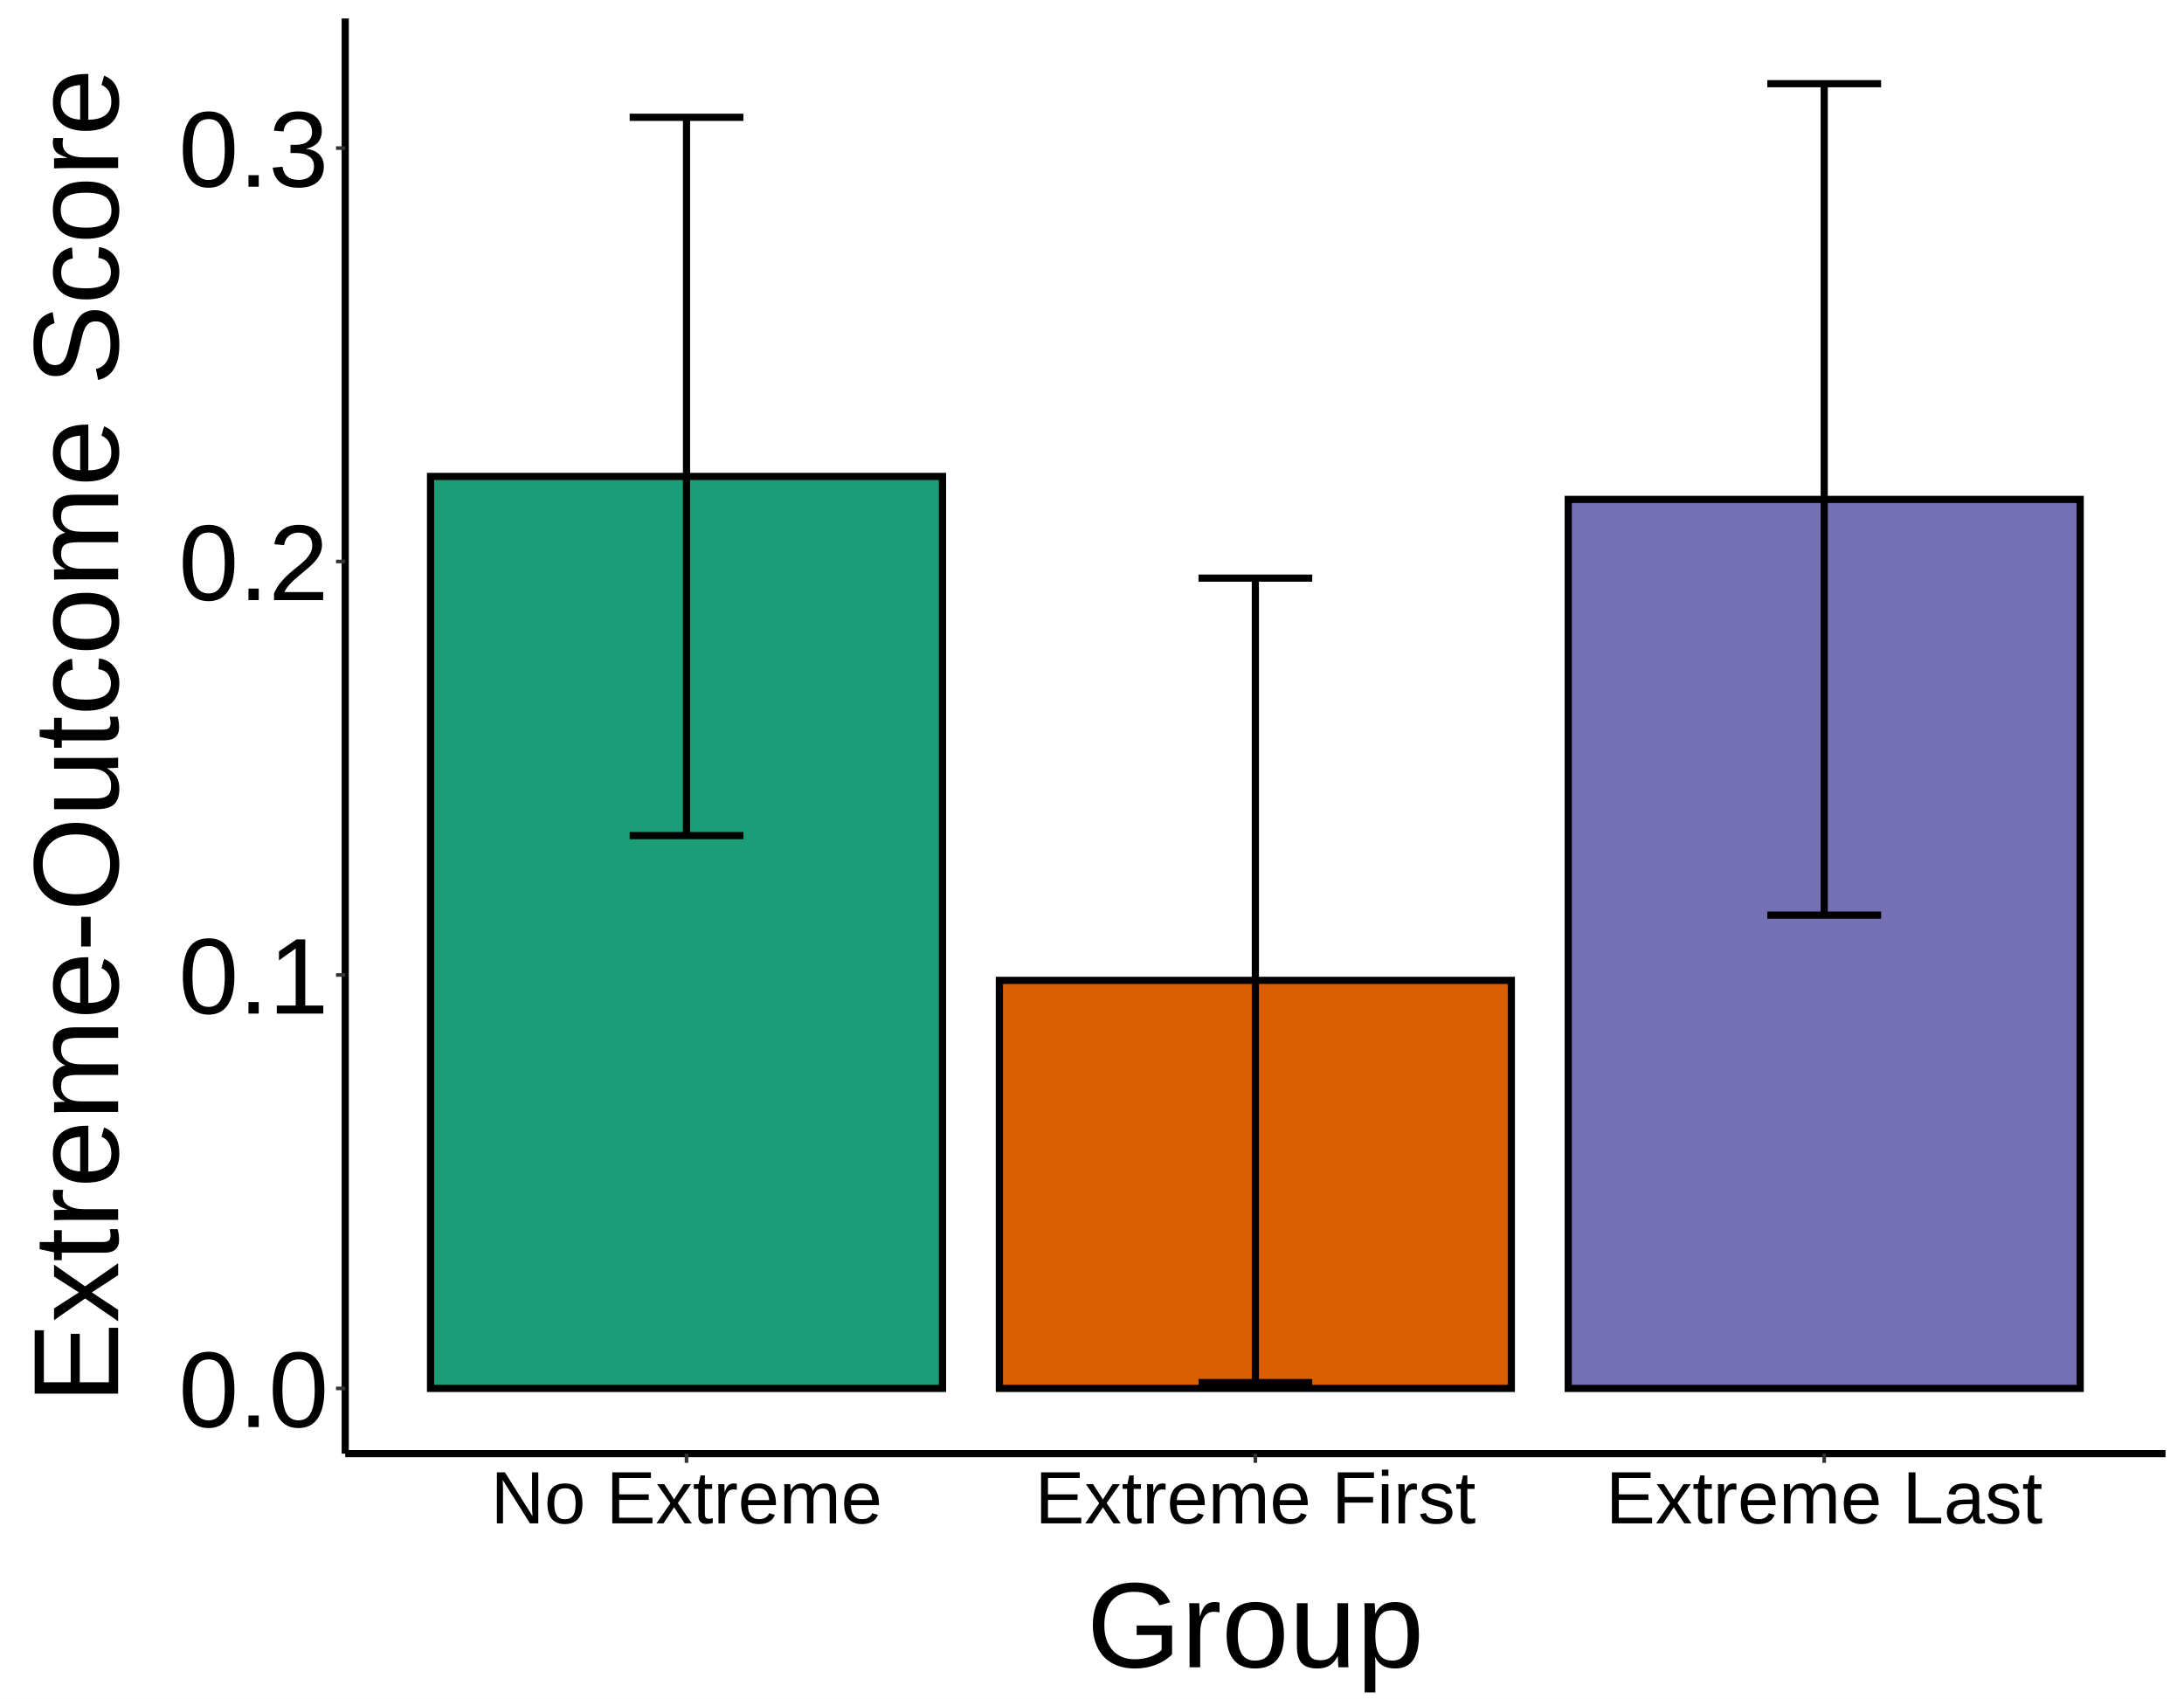
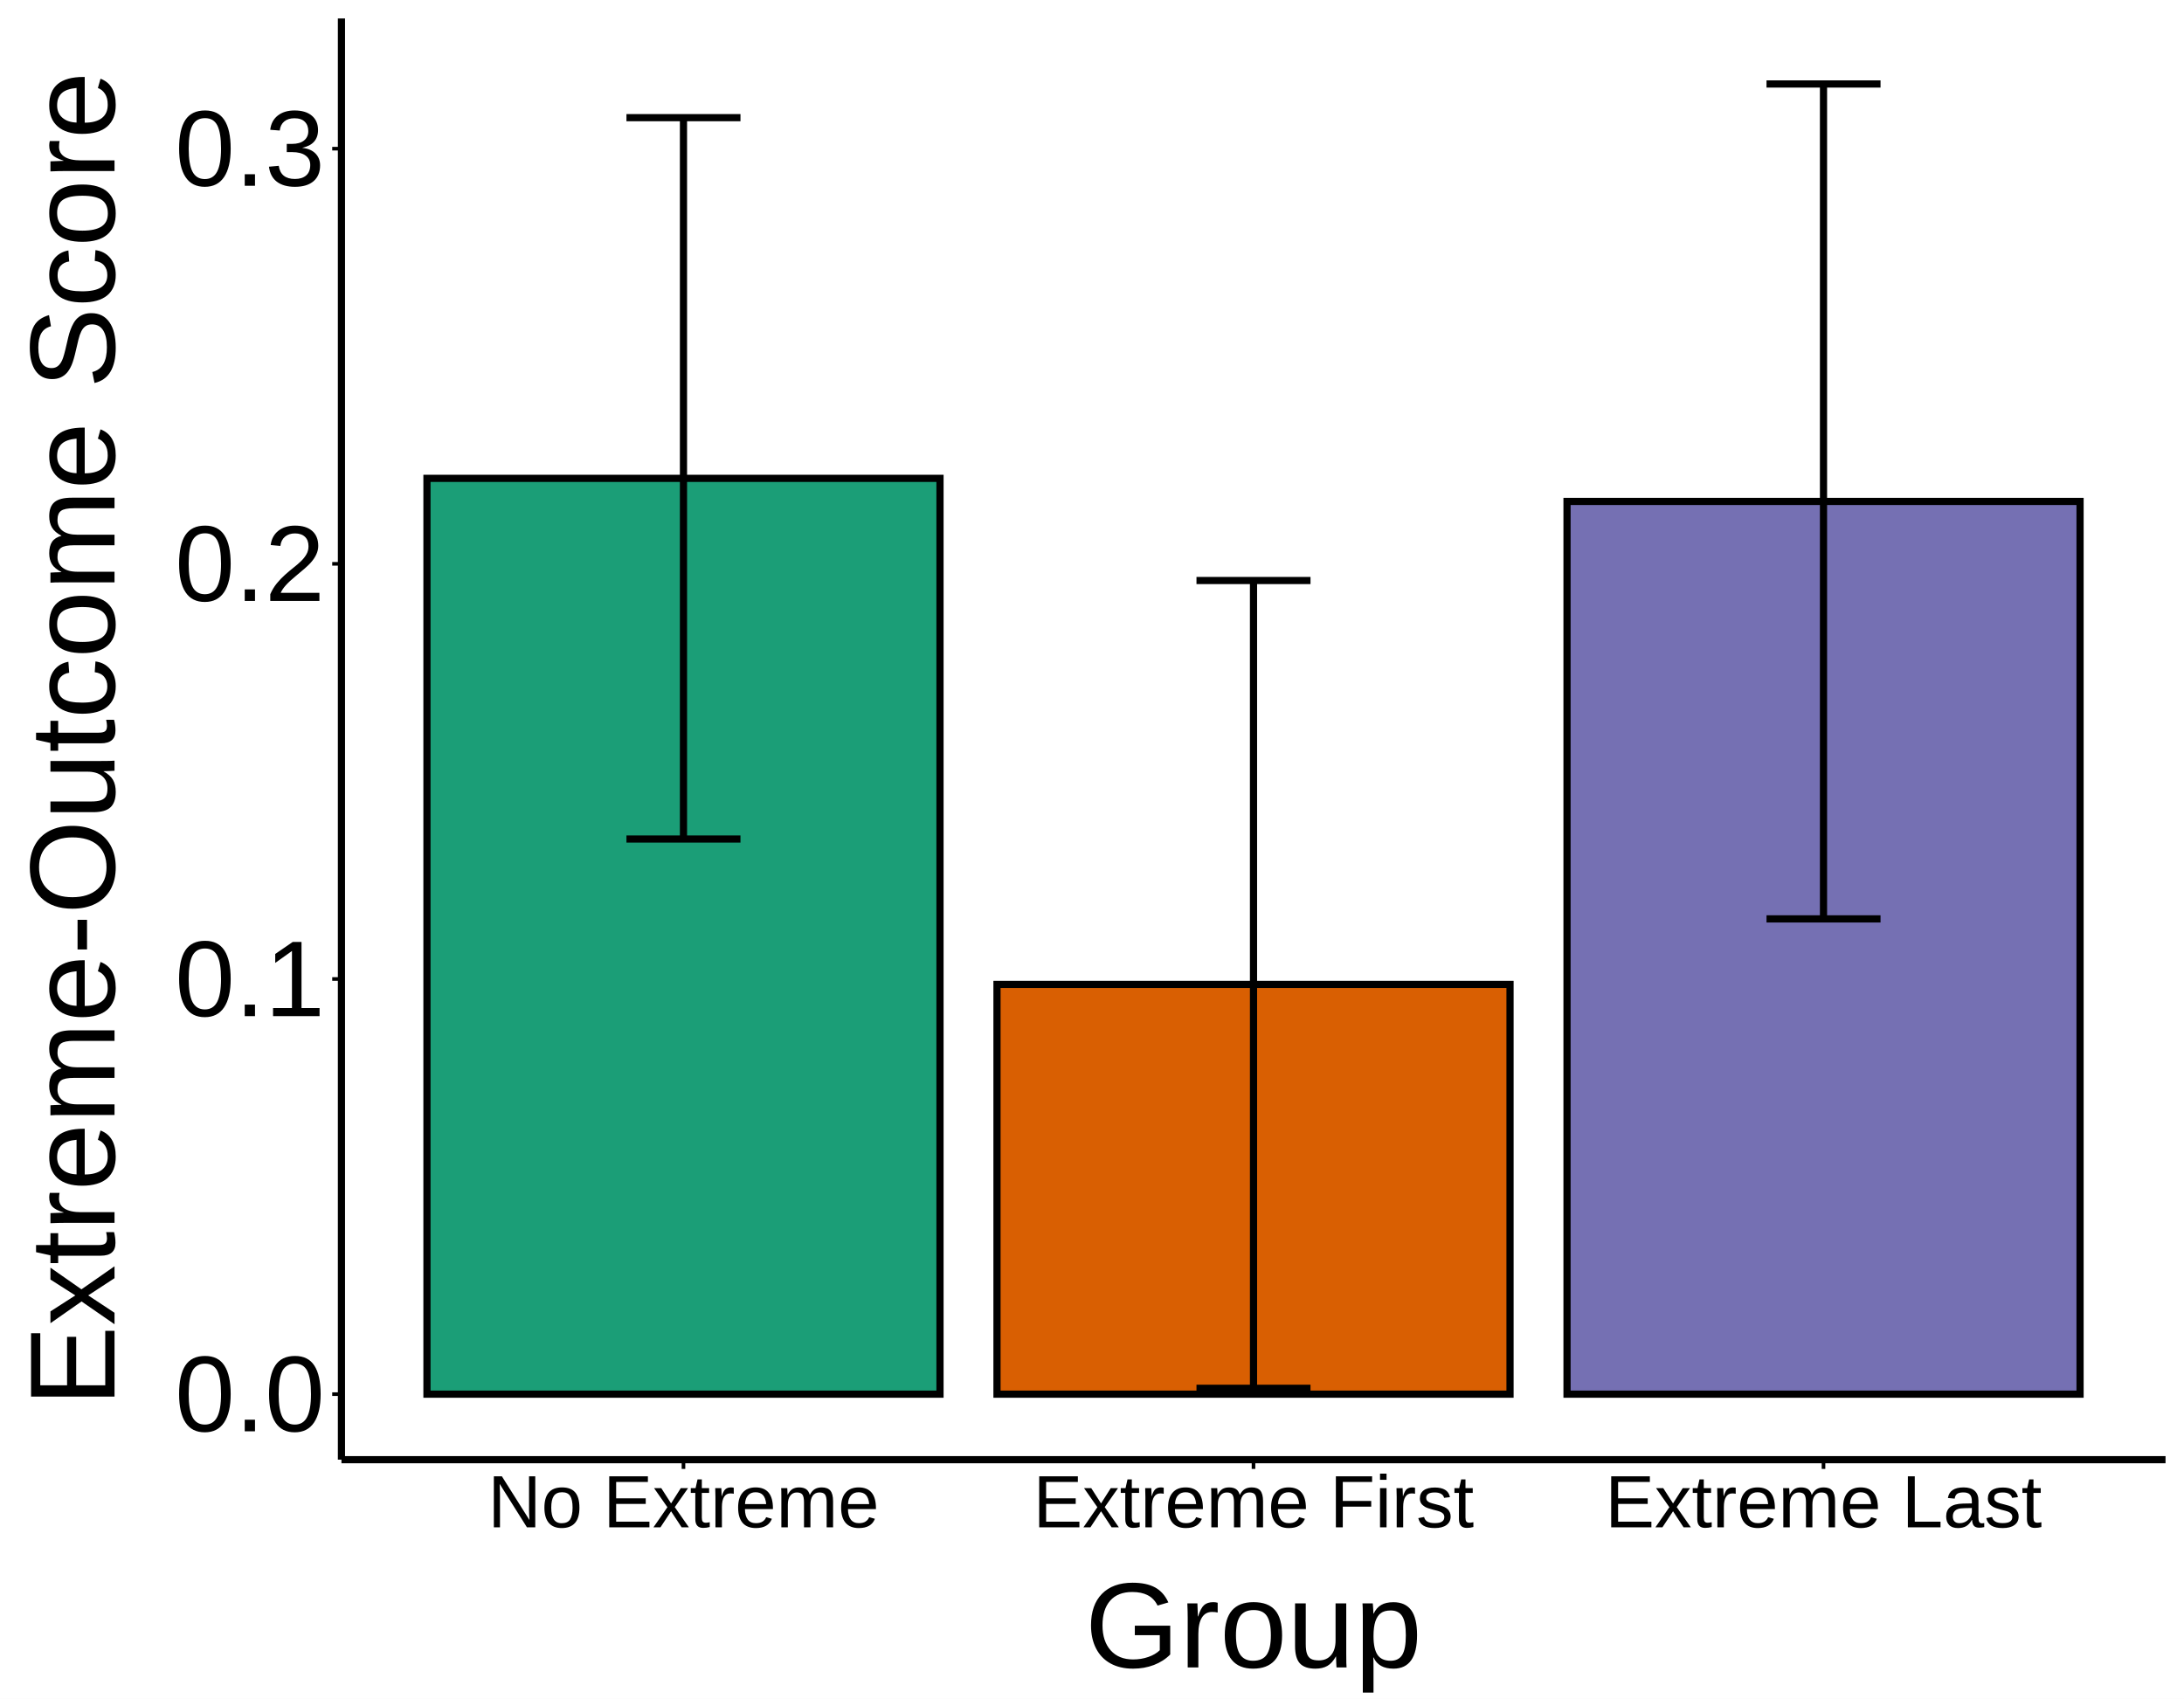
<svg xmlns="http://www.w3.org/2000/svg" width="648.00pt" height="504.00pt" viewBox="0 0 648.00 504.00">
  <g class="svglite">
    <defs>
      <style type="text/css">
    .svglite line, .svglite polyline, .svglite polygon, .svglite path, .svglite rect, .svglite circle {
      fill: none;
      stroke: #000000;
      stroke-linecap: round;
      stroke-linejoin: round;
      stroke-miterlimit: 10.00;
    }
    .svglite text {
      white-space: pre;
    }
    .svglite g.glyphgroup path {
      fill: inherit;
      stroke: none;
    }
  </style>
    </defs>
    <rect width="100%" height="100%" style="stroke: none; fill: #FFFFFF;" />
    <defs>
      <clipPath id="cpMC4wMHw2NDguMDB8MC4wMHw1MDQuMDA=">
        <rect x="0.00" y="0.00" width="648.00" height="504.00" />
      </clipPath>
    </defs>
    <g clip-path="url(#cpMC4wMHw2NDguMDB8MC4wMHw1MDQuMDA=)">
-       <rect x="0" y="0.00" width="648.00" height="504.00" style="stroke-width: 1.07; stroke: #FFFFFF; fill: #FFFFFF;" />
+       <rect x="0" y="-0" width="648.00" height="504.00" style="stroke-width: 1.07; stroke: #FFFFFF; fill: #FFFFFF;" />
    </g>
    <defs>
-       <clipPath id="cpMTAyLjQzfDY0Mi41Mnw1LjQ4fDQzMS4zNA==">
-         <rect x="102.43" y="5.48" width="540.09" height="425.86" />
+       <clipPath id="cpMTAxLjMxfDY0Mi41Mnw1LjQ4fDQzMy4xMw==">
+         <rect x="101.31" y="5.48" width="541.21" height="427.65" />
      </clipPath>
    </defs>
-     <g clip-path="url(#cpMTAyLjQzfDY0Mi41Mnw1LjQ4fDQzMS4zNA==)">
-       <rect x="102.43" y="5.48" width="540.09" height="425.86" style="stroke-width: 1.07; stroke: none; fill: #FFFFFF;" />
-       <rect x="127.74" y="141.37" width="151.90" height="270.61" style="stroke-width: 2.13; stroke-linecap: butt; stroke-linejoin: miter; fill: #1B9E77;" />
-       <rect x="296.52" y="290.90" width="151.90" height="121.08" style="stroke-width: 2.13; stroke-linecap: butt; stroke-linejoin: miter; fill: #D95F02;" />
-       <rect x="465.30" y="148.19" width="151.90" height="263.79" style="stroke-width: 2.13; stroke-linecap: butt; stroke-linejoin: miter; fill: #7570B3;" />
-       <polyline points="186.82,34.80 220.57,34.80 " style="stroke-width: 2.13; stroke-linecap: butt;" />
-       <polyline points="203.69,34.80 203.69,247.94 " style="stroke-width: 2.13; stroke-linecap: butt;" />
-       <polyline points="186.82,247.94 220.57,247.94 " style="stroke-width: 2.13; stroke-linecap: butt;" />
-       <polyline points="355.60,171.55 389.35,171.55 " style="stroke-width: 2.13; stroke-linecap: butt;" />
-       <polyline points="372.47,171.55 372.47,410.25 " style="stroke-width: 2.13; stroke-linecap: butt;" />
-       <polyline points="355.60,410.25 389.35,410.25 " style="stroke-width: 2.13; stroke-linecap: butt;" />
-       <polyline points="524.37,24.84 558.13,24.84 " style="stroke-width: 2.13; stroke-linecap: butt;" />
-       <polyline points="541.25,24.84 541.25,271.54 " style="stroke-width: 2.13; stroke-linecap: butt;" />
-       <polyline points="524.37,271.54 558.13,271.54 " style="stroke-width: 2.13; stroke-linecap: butt;" />
+     <g clip-path="url(#cpMTAxLjMxfDY0Mi41Mnw1LjQ4fDQzMy4xMw==)">
+       <rect x="101.31" y="5.48" width="541.21" height="427.65" style="stroke-width: 1.07; stroke: none; fill: #FFFFFF;" />
+       <rect x="126.68" y="141.94" width="152.22" height="271.75" style="stroke-width: 2.13; stroke-linecap: butt; stroke-linejoin: miter; fill: #1B9E77;" />
+       <rect x="295.81" y="292.10" width="152.22" height="121.59" style="stroke-width: 2.13; stroke-linecap: butt; stroke-linejoin: miter; fill: #D95F02;" />
+       <rect x="464.94" y="148.79" width="152.22" height="264.90" style="stroke-width: 2.13; stroke-linecap: butt; stroke-linejoin: miter; fill: #7570B3;" />
+       <polyline points="185.87,34.92 219.70,34.92 " style="stroke-width: 2.13; stroke-linecap: butt;" />
+       <polyline points="202.79,34.92 202.79,248.96 " style="stroke-width: 2.13; stroke-linecap: butt;" />
+       <polyline points="185.87,248.96 219.70,248.96 " style="stroke-width: 2.13; stroke-linecap: butt;" />
+       <polyline points="355.00,172.25 388.83,172.25 " style="stroke-width: 2.13; stroke-linecap: butt;" />
+       <polyline points="371.92,172.25 371.92,411.95 " style="stroke-width: 2.13; stroke-linecap: butt;" />
+       <polyline points="355.00,411.95 388.83,411.95 " style="stroke-width: 2.13; stroke-linecap: butt;" />
+       <polyline points="524.13,24.92 557.96,24.92 " style="stroke-width: 2.13; stroke-linecap: butt;" />
+       <polyline points="541.04,24.92 541.04,272.66 " style="stroke-width: 2.13; stroke-linecap: butt;" />
+       <polyline points="524.13,272.66 557.96,272.66 " style="stroke-width: 2.13; stroke-linecap: butt;" />
    </g>
    <g clip-path="url(#cpMC4wMHw2NDguMDB8MC4wMHw1MDQuMDA=)">
-       <polyline points="102.43,431.34 102.43,5.48 " style="stroke-width: 2.13; stroke-linecap: butt;" />
-       <text x="97.49" y="423.44" text-anchor="end" style="font-size: 32.00px; font-family: &quot;Arial&quot;;" textLength="44.48px" lengthAdjust="spacingAndGlyphs">0.0</text>
-       <text x="97.49" y="300.76" text-anchor="end" style="font-size: 32.00px; font-family: &quot;Arial&quot;;" textLength="44.48px" lengthAdjust="spacingAndGlyphs">0.1</text>
-       <text x="97.49" y="178.08" text-anchor="end" style="font-size: 32.00px; font-family: &quot;Arial&quot;;" textLength="44.48px" lengthAdjust="spacingAndGlyphs">0.2</text>
-       <text x="97.49" y="55.40" text-anchor="end" style="font-size: 32.00px; font-family: &quot;Arial&quot;;" textLength="44.48px" lengthAdjust="spacingAndGlyphs">0.3</text>
-       <polyline points="99.69,411.98 102.43,411.98 " style="stroke-width: 1.07; stroke: #333333; stroke-linecap: butt;" />
-       <polyline points="99.69,289.30 102.43,289.30 " style="stroke-width: 1.07; stroke: #333333; stroke-linecap: butt;" />
-       <polyline points="99.69,166.62 102.43,166.62 " style="stroke-width: 1.07; stroke: #333333; stroke-linecap: butt;" />
-       <polyline points="99.69,43.95 102.43,43.95 " style="stroke-width: 1.07; stroke: #333333; stroke-linecap: butt;" />
-       <polyline points="102.43,431.34 642.52,431.34 " style="stroke-width: 2.13; stroke-linecap: butt;" />
-       <polyline points="203.69,434.08 203.69,431.34 " style="stroke-width: 1.07; stroke: #333333; stroke-linecap: butt;" />
-       <polyline points="372.47,434.08 372.47,431.34 " style="stroke-width: 1.07; stroke: #333333; stroke-linecap: butt;" />
-       <polyline points="541.25,434.08 541.25,431.34 " style="stroke-width: 1.07; stroke: #333333; stroke-linecap: butt;" />
-       <text x="203.69" y="452.02" text-anchor="middle" style="font-size: 22.00px; font-family: &quot;Arial&quot;;" textLength="116.14px" lengthAdjust="spacingAndGlyphs">No Extreme</text>
-       <text x="372.47" y="452.02" text-anchor="middle" style="font-size: 22.00px; font-family: &quot;Arial&quot;;" textLength="130.78px" lengthAdjust="spacingAndGlyphs">Extreme First</text>
-       <text x="541.25" y="452.02" text-anchor="middle" style="font-size: 22.00px; font-family: &quot;Arial&quot;;" textLength="129.59px" lengthAdjust="spacingAndGlyphs">Extreme Last</text>
-       <text x="372.47" y="494.73" text-anchor="middle" style="font-size: 36.00px; font-family: &quot;Arial&quot;;" textLength="100.03px" lengthAdjust="spacingAndGlyphs">Group</text>
-       <text transform="translate(35.05,218.41) rotate(-90)" text-anchor="middle" style="font-size: 36.00px; font-family: &quot;Arial&quot;;" textLength="396.06px" lengthAdjust="spacingAndGlyphs">Extreme-Outcome Score</text>
+       <polyline points="101.31,433.13 101.31,5.48 " style="stroke-width: 2.13; stroke-linecap: butt;" />
+       <text x="96.38" y="424.70" text-anchor="end" style="font-size: 32.00px; font-family: &quot;Liberation Sans&quot;;" textLength="44.48px" lengthAdjust="spacingAndGlyphs">0.0</text>
+       <text x="96.38" y="301.51" text-anchor="end" style="font-size: 32.00px; font-family: &quot;Liberation Sans&quot;;" textLength="44.48px" lengthAdjust="spacingAndGlyphs">0.1</text>
+       <text x="96.38" y="178.31" text-anchor="end" style="font-size: 32.00px; font-family: &quot;Liberation Sans&quot;;" textLength="44.48px" lengthAdjust="spacingAndGlyphs">0.2</text>
+       <text x="96.38" y="55.12" text-anchor="end" style="font-size: 32.00px; font-family: &quot;Liberation Sans&quot;;" textLength="44.48px" lengthAdjust="spacingAndGlyphs">0.3</text>
+       <polyline points="98.57,413.69 101.31,413.69 " style="stroke-width: 1.07; stroke-linecap: butt;" />
+       <polyline points="98.57,290.50 101.31,290.50 " style="stroke-width: 1.07; stroke-linecap: butt;" />
+       <polyline points="98.57,167.30 101.31,167.30 " style="stroke-width: 1.07; stroke-linecap: butt;" />
+       <polyline points="98.57,44.11 101.31,44.11 " style="stroke-width: 1.07; stroke-linecap: butt;" />
+       <polyline points="101.31,433.13 642.52,433.13 " style="stroke-width: 2.13; stroke-linecap: butt;" />
+       <polyline points="202.79,435.87 202.79,433.13 " style="stroke-width: 1.07; stroke-linecap: butt;" />
+       <polyline points="371.92,435.87 371.92,433.13 " style="stroke-width: 1.07; stroke-linecap: butt;" />
+       <polyline points="541.04,435.87 541.04,433.13 " style="stroke-width: 1.07; stroke-linecap: butt;" />
+       <text x="202.79" y="453.20" text-anchor="middle" style="font-size: 22.00px; font-family: &quot;Liberation Sans&quot;;" textLength="116.14px" lengthAdjust="spacingAndGlyphs">No Extreme</text>
+       <text x="371.92" y="453.20" text-anchor="middle" style="font-size: 22.00px; font-family: &quot;Liberation Sans&quot;;" textLength="130.78px" lengthAdjust="spacingAndGlyphs">Extreme First</text>
+       <text x="541.04" y="453.20" text-anchor="middle" style="font-size: 22.00px; font-family: &quot;Liberation Sans&quot;;" textLength="129.59px" lengthAdjust="spacingAndGlyphs">Extreme Last</text>
+       <text x="371.92" y="494.78" text-anchor="middle" style="font-size: 36.00px; font-family: &quot;Liberation Sans&quot;;" textLength="100.03px" lengthAdjust="spacingAndGlyphs">Group</text>
+       <text transform="translate(33.98,219.30) rotate(-90)" text-anchor="middle" style="font-size: 36.00px; font-family: &quot;Liberation Sans&quot;;" textLength="396.06px" lengthAdjust="spacingAndGlyphs">Extreme-Outcome Score</text>
    </g>
  </g>
</svg>
